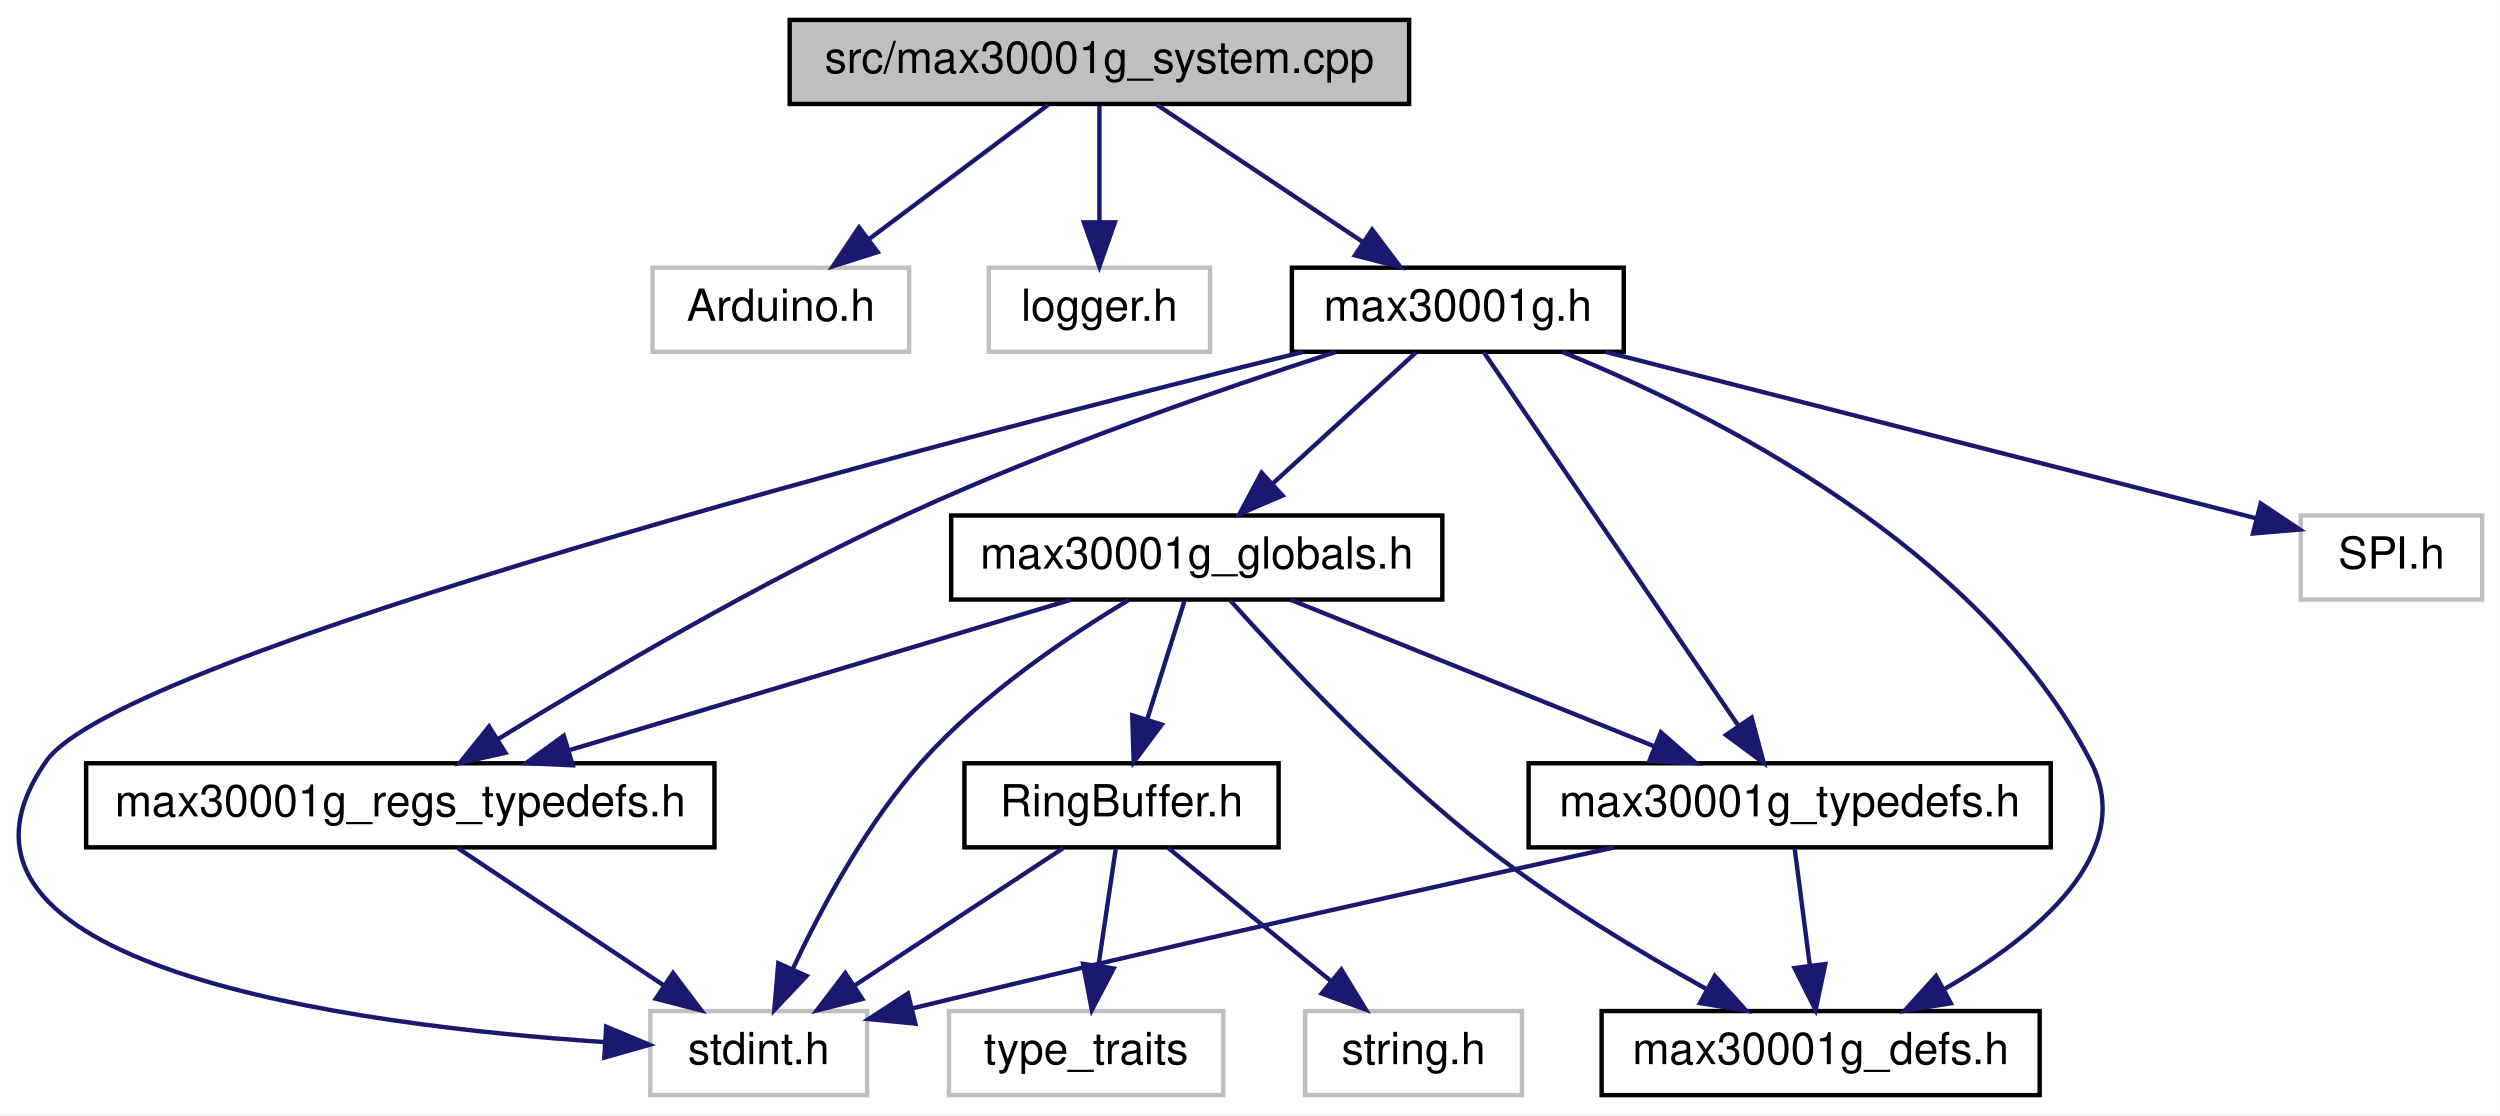
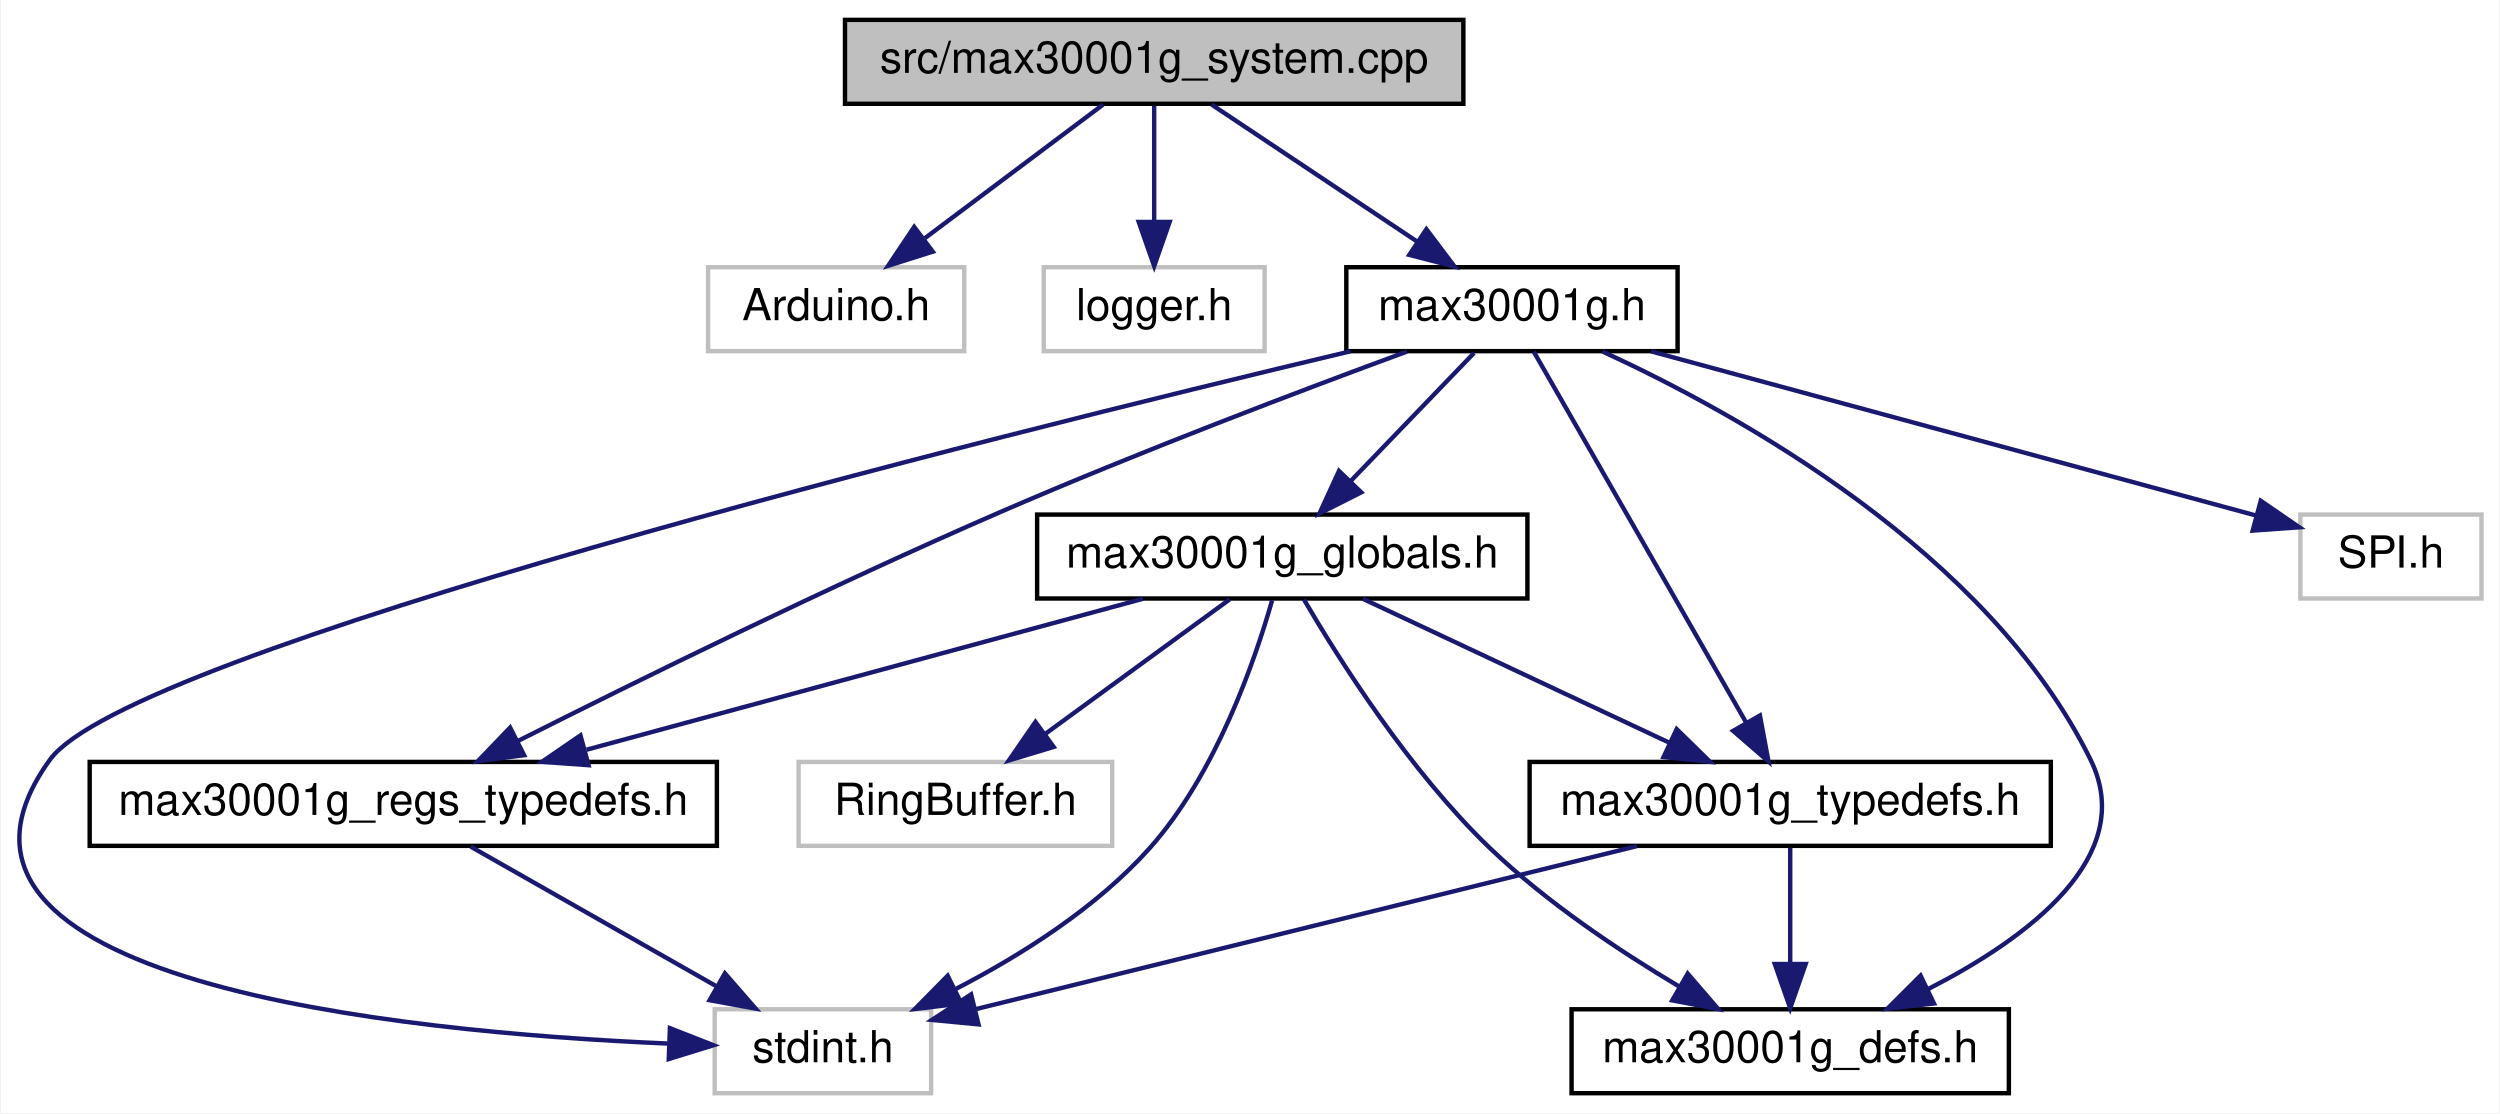
- <svg xmlns="http://www.w3.org/2000/svg" xmlns:xlink="http://www.w3.org/1999/xlink" width="565pt" height="252pt" viewBox="0.00 0.00 564.93 252.00">
+ <svg xmlns="http://www.w3.org/2000/svg" xmlns:xlink="http://www.w3.org/1999/xlink" width="566pt" height="252pt" viewBox="0.00 0.00 565.61 252.00">
  <g id="graph0" class="graph" transform="scale(1 1) rotate(0) translate(4 248)">
-     <polygon fill="white" stroke="transparent" points="-4,4 -4,-248 560.93,-248 560.93,4 -4,4" />
+     <polygon fill="white" stroke="transparent" points="-4,4 -4,-248 561.61,-248 561.61,4 -4,4" />
    <g id="node1" class="node">
      <g id="a_node1">
        <a xlink:title=" ">
-           <polygon fill="#bfbfbf" stroke="black" points="174.43,-224.5 174.43,-243.5 314.43,-243.5 314.43,-224.5 174.43,-224.5" />
-           <text text-anchor="middle" x="244.43" y="-231.5" font-family="Helvetica,sans-Serif" font-size="10.00">src/max30001g_system.cpp</text>
+           <polygon fill="#bfbfbf" stroke="black" points="187.11,-224.5 187.11,-243.5 327.11,-243.5 327.11,-224.5 187.11,-224.5" />
+           <text text-anchor="middle" x="257.11" y="-231.5" font-family="Helvetica,sans-Serif" font-size="10.00">src/max30001g_system.cpp</text>
        </a>
      </g>
    </g>
    <g id="node2" class="node">
      <g id="a_node2">
        <a xlink:title=" ">
-           <polygon fill="white" stroke="#bfbfbf" points="143.43,-168.5 143.43,-187.5 201.43,-187.5 201.43,-168.5 143.43,-168.5" />
-           <text text-anchor="middle" x="172.43" y="-175.5" font-family="Helvetica,sans-Serif" font-size="10.00">Arduino.h</text>
+           <polygon fill="white" stroke="#bfbfbf" points="156.11,-168.5 156.11,-187.5 214.11,-187.5 214.11,-168.5 156.11,-168.5" />
+           <text text-anchor="middle" x="185.11" y="-175.5" font-family="Helvetica,sans-Serif" font-size="10.00">Arduino.h</text>
        </a>
      </g>
    </g>
    <g id="edge1" class="edge">
-       <path fill="none" stroke="midnightblue" d="M232.86,-224.32C222.01,-216.18 205.55,-203.84 192.54,-194.09" />
-       <polygon fill="midnightblue" stroke="midnightblue" points="194.31,-191.03 184.21,-187.83 190.11,-196.63 194.31,-191.03" />
+       <path fill="none" stroke="midnightblue" d="M245.54,-224.32C234.69,-216.18 218.22,-203.84 205.22,-194.09" />
+       <polygon fill="midnightblue" stroke="midnightblue" points="206.98,-191.03 196.88,-187.83 202.78,-196.63 206.98,-191.03" />
    </g>
    <g id="node3" class="node">
      <g id="a_node3">
        <a xlink:title=" ">
-           <polygon fill="white" stroke="#bfbfbf" points="219.43,-168.5 219.43,-187.5 269.43,-187.5 269.43,-168.5 219.43,-168.5" />
-           <text text-anchor="middle" x="244.43" y="-175.5" font-family="Helvetica,sans-Serif" font-size="10.00">logger.h</text>
+           <polygon fill="white" stroke="#bfbfbf" points="232.11,-168.5 232.11,-187.5 282.11,-187.5 282.11,-168.5 232.11,-168.5" />
+           <text text-anchor="middle" x="257.11" y="-175.5" font-family="Helvetica,sans-Serif" font-size="10.00">logger.h</text>
        </a>
      </g>
    </g>
    <g id="edge2" class="edge">
-       <path fill="none" stroke="midnightblue" d="M244.43,-224.08C244.43,-217.01 244.43,-206.86 244.43,-197.99" />
-       <polygon fill="midnightblue" stroke="midnightblue" points="247.93,-197.75 244.43,-187.75 240.93,-197.75 247.93,-197.75" />
+       <path fill="none" stroke="midnightblue" d="M257.11,-224.08C257.11,-217.01 257.11,-206.86 257.11,-197.99" />
+       <polygon fill="midnightblue" stroke="midnightblue" points="260.61,-197.75 257.11,-187.75 253.61,-197.75 260.61,-197.75" />
    </g>
    <g id="node4" class="node">
      <g id="a_node4">
        <a xlink:href="max30001g_8h.html" target="_top" xlink:title=" ">
-           <polygon fill="white" stroke="black" points="287.93,-168.5 287.93,-187.5 362.93,-187.5 362.93,-168.5 287.93,-168.5" />
-           <text text-anchor="middle" x="325.43" y="-175.5" font-family="Helvetica,sans-Serif" font-size="10.00">max30001g.h</text>
+           <polygon fill="white" stroke="black" points="300.61,-168.5 300.61,-187.5 375.61,-187.5 375.61,-168.5 300.61,-168.5" />
+           <text text-anchor="middle" x="338.11" y="-175.5" font-family="Helvetica,sans-Serif" font-size="10.00">max30001g.h</text>
        </a>
      </g>
    </g>
    <g id="edge3" class="edge">
-       <path fill="none" stroke="midnightblue" d="M257.44,-224.32C269.96,-215.98 289.11,-203.21 303.9,-193.35" />
-       <polygon fill="midnightblue" stroke="midnightblue" points="306.07,-196.11 312.45,-187.65 302.18,-190.29 306.07,-196.11" />
+       <path fill="none" stroke="midnightblue" d="M270.12,-224.32C282.64,-215.98 301.79,-203.21 316.58,-193.35" />
+       <polygon fill="midnightblue" stroke="midnightblue" points="318.74,-196.11 325.12,-187.65 314.86,-190.29 318.74,-196.11" />
    </g>
    <g id="node5" class="node">
      <g id="a_node5">
        <a xlink:title=" ">
-           <polygon fill="white" stroke="#bfbfbf" points="142.93,-0.5 142.93,-19.5 191.93,-19.5 191.93,-0.5 142.93,-0.5" />
-           <text text-anchor="middle" x="167.43" y="-7.5" font-family="Helvetica,sans-Serif" font-size="10.00">stdint.h</text>
+           <polygon fill="white" stroke="#bfbfbf" points="157.61,-0.5 157.61,-19.5 206.61,-19.5 206.61,-0.5 157.61,-0.5" />
+           <text text-anchor="middle" x="182.11" y="-7.5" font-family="Helvetica,sans-Serif" font-size="10.00">stdint.h</text>
        </a>
      </g>
    </g>
    <g id="edge4" class="edge">
-       <path fill="none" stroke="midnightblue" d="M290.49,-168.48C211.2,-148.79 23.19,-99.99 6.43,-76 -26.02,-29.58 75.89,-16.28 132.41,-12.5" />
-       <polygon fill="midnightblue" stroke="midnightblue" points="132.96,-15.97 142.73,-11.88 132.54,-8.98 132.96,-15.97" />
+       <path fill="none" stroke="midnightblue" d="M301.59,-168.48C219.24,-148.89 24.82,-100.49 7.11,-76 -29.18,-25.84 86.13,-14.34 147,-11.74" />
+       <polygon fill="midnightblue" stroke="midnightblue" points="147.47,-15.23 157.33,-11.36 147.21,-8.23 147.47,-15.23" />
    </g>
    <g id="node6" class="node">
      <g id="a_node6">
        <a xlink:title=" ">
-           <polygon fill="white" stroke="#bfbfbf" points="515.93,-112.5 515.93,-131.5 556.93,-131.5 556.93,-112.5 515.93,-112.5" />
-           <text text-anchor="middle" x="536.43" y="-119.5" font-family="Helvetica,sans-Serif" font-size="10.00">SPI.h</text>
+           <polygon fill="white" stroke="#bfbfbf" points="516.61,-112.5 516.61,-131.5 557.61,-131.5 557.61,-112.5 516.61,-112.5" />
+           <text text-anchor="middle" x="537.11" y="-119.5" font-family="Helvetica,sans-Serif" font-size="10.00">SPI.h</text>
        </a>
      </g>
    </g>
    <g id="edge5" class="edge">
-       <path fill="none" stroke="midnightblue" d="M358.84,-168.47C394.25,-159.43 451.78,-144.73 501.43,-132 502.87,-131.63 504.35,-131.25 505.84,-130.87" />
-       <polygon fill="midnightblue" stroke="midnightblue" points="506.89,-134.21 515.7,-128.33 505.14,-127.43 506.89,-134.21" />
+       <path fill="none" stroke="midnightblue" d="M369.64,-168.44C407.2,-158.25 469.53,-141.34 506.63,-131.27" />
+       <polygon fill="midnightblue" stroke="midnightblue" points="507.64,-134.62 516.38,-128.62 505.81,-127.87 507.64,-134.62" />
    </g>
    <g id="node7" class="node">
      <g id="a_node7">
        <a xlink:href="max30001g__defs_8h.html" target="_top" xlink:title=" ">
-           <polygon fill="white" stroke="black" points="357.93,-0.5 357.93,-19.5 456.93,-19.5 456.93,-0.5 357.93,-0.5" />
-           <text text-anchor="middle" x="407.43" y="-7.5" font-family="Helvetica,sans-Serif" font-size="10.00">max30001g_defs.h</text>
+           <polygon fill="white" stroke="black" points="351.61,-0.5 351.61,-19.5 450.61,-19.5 450.61,-0.5 351.61,-0.5" />
+           <text text-anchor="middle" x="401.11" y="-7.5" font-family="Helvetica,sans-Serif" font-size="10.00">max30001g_defs.h</text>
        </a>
      </g>
    </g>
    <g id="edge6" class="edge">
-       <path fill="none" stroke="midnightblue" d="M349.1,-168.43C382.79,-154.78 443.26,-124.58 468.43,-76 479.15,-55.29 456.11,-36.44 435.34,-24.43" />
-       <polygon fill="midnightblue" stroke="midnightblue" points="436.85,-21.27 426.39,-19.57 433.51,-27.42 436.85,-21.27" />
+       <path fill="none" stroke="midnightblue" d="M358.58,-168.43C389.25,-154.34 445.98,-123.03 469.11,-76 479.87,-54.1 454.91,-35.62 432.25,-24.03" />
+       <polygon fill="midnightblue" stroke="midnightblue" points="433.65,-20.82 423.12,-19.64 430.62,-27.13 433.65,-20.82" />
    </g>
    <g id="node8" class="node">
      <g id="a_node8">
        <a xlink:href="max30001g__regs__typedefs_8h.html" target="_top" xlink:title=" ">
-           <polygon fill="white" stroke="black" points="15.43,-56.5 15.43,-75.5 157.43,-75.5 157.43,-56.5 15.43,-56.5" />
-           <text text-anchor="middle" x="86.43" y="-63.5" font-family="Helvetica,sans-Serif" font-size="10.00">max30001g_regs_typedefs.h</text>
+           <polygon fill="white" stroke="black" points="16.11,-56.5 16.11,-75.5 158.11,-75.5 158.11,-56.5 16.11,-56.5" />
+           <text text-anchor="middle" x="87.11" y="-63.5" font-family="Helvetica,sans-Serif" font-size="10.00">max30001g_regs_typedefs.h</text>
        </a>
      </g>
    </g>
    <g id="edge7" class="edge">
-       <path fill="none" stroke="midnightblue" d="M297.81,-168.44C272.33,-160.21 233.67,-146.84 201.43,-132 167.92,-116.58 131.12,-94.88 108.39,-80.88" />
-       <polygon fill="midnightblue" stroke="midnightblue" points="110.19,-77.87 99.85,-75.56 106.49,-83.81 110.19,-77.87" />
+       <path fill="none" stroke="midnightblue" d="M314.33,-168.4C290.73,-159.72 253.61,-145.67 222.11,-132 183.64,-115.31 140.09,-93.86 113.11,-80.27" />
+       <polygon fill="midnightblue" stroke="midnightblue" points="114.46,-77.03 103.96,-75.64 111.3,-83.28 114.46,-77.03" />
    </g>
    <g id="node9" class="node">
      <g id="a_node9">
        <a xlink:href="max30001g__typedefs_8h.html" target="_top" xlink:title=" ">
-           <polygon fill="white" stroke="black" points="341.43,-56.5 341.43,-75.5 459.43,-75.5 459.43,-56.5 341.43,-56.5" />
-           <text text-anchor="middle" x="400.43" y="-63.5" font-family="Helvetica,sans-Serif" font-size="10.00">max30001g_typedefs.h</text>
+           <polygon fill="white" stroke="black" points="342.11,-56.5 342.11,-75.5 460.11,-75.5 460.11,-56.5 342.11,-56.5" />
+           <text text-anchor="middle" x="401.11" y="-63.5" font-family="Helvetica,sans-Serif" font-size="10.00">max30001g_typedefs.h</text>
        </a>
      </g>
    </g>
    <g id="edge9" class="edge">
-       <path fill="none" stroke="midnightblue" d="M331.31,-168.37C343.69,-150.22 372.61,-107.8 388.84,-83.99" />
-       <polygon fill="midnightblue" stroke="midnightblue" points="391.83,-85.83 394.57,-75.59 386.04,-81.88 391.83,-85.83" />
+       <path fill="none" stroke="midnightblue" d="M343.05,-168.37C353.4,-150.3 377.52,-108.18 391.19,-84.31" />
+       <polygon fill="midnightblue" stroke="midnightblue" points="394.25,-86.01 396.19,-75.59 388.18,-82.53 394.25,-86.01" />
    </g>
    <g id="node10" class="node">
      <g id="a_node10">
        <a xlink:href="max30001g__globals_8h.html" target="_top" xlink:title=" ">
-           <polygon fill="white" stroke="black" points="210.93,-112.5 210.93,-131.5 321.93,-131.5 321.93,-112.5 210.93,-112.5" />
-           <text text-anchor="middle" x="266.43" y="-119.5" font-family="Helvetica,sans-Serif" font-size="10.00">max30001g_globals.h</text>
+           <polygon fill="white" stroke="black" points="230.61,-112.5 230.61,-131.5 341.61,-131.5 341.61,-112.5 230.61,-112.5" />
+           <text text-anchor="middle" x="286.11" y="-119.5" font-family="Helvetica,sans-Serif" font-size="10.00">max30001g_globals.h</text>
        </a>
      </g>
    </g>
    <g id="edge12" class="edge">
-       <path fill="none" stroke="midnightblue" d="M315.95,-168.32C307.23,-160.34 294.08,-148.31 283.53,-138.65" />
-       <polygon fill="midnightblue" stroke="midnightblue" points="285.82,-136 276.08,-131.83 281.09,-141.17 285.82,-136" />
+       <path fill="none" stroke="midnightblue" d="M329.52,-168.08C321.95,-160.22 310.73,-148.57 301.59,-139.08" />
+       <polygon fill="midnightblue" stroke="midnightblue" points="303.99,-136.53 294.53,-131.75 298.95,-141.38 303.99,-136.53" />
    </g>
    <g id="edge8" class="edge">
-       <path fill="none" stroke="midnightblue" d="M99.44,-56.32C111.96,-47.98 131.11,-35.21 145.9,-25.35" />
-       <polygon fill="midnightblue" stroke="midnightblue" points="148.07,-28.11 154.45,-19.65 144.18,-22.29 148.07,-28.11" />
+       <path fill="none" stroke="midnightblue" d="M102.37,-56.32C117.33,-47.82 140.36,-34.73 157.83,-24.8" />
+       <polygon fill="midnightblue" stroke="midnightblue" points="159.92,-27.64 166.88,-19.65 156.46,-21.55 159.92,-27.64" />
    </g>
    <g id="edge10" class="edge">
-       <path fill="none" stroke="midnightblue" d="M360.68,-56.46C322.49,-48.15 262.91,-34.93 202.06,-20.09" />
-       <polygon fill="midnightblue" stroke="midnightblue" points="202.83,-16.67 192.28,-17.69 201.16,-23.47 202.83,-16.67" />
+       <path fill="none" stroke="midnightblue" d="M366.4,-56.44C325.38,-46.33 257.51,-29.59 216.58,-19.5" />
+       <polygon fill="midnightblue" stroke="midnightblue" points="217.34,-16.08 206.79,-17.09 215.66,-22.88 217.34,-16.08" />
    </g>
    <g id="edge11" class="edge">
-       <path fill="none" stroke="midnightblue" d="M401.58,-56.08C402.51,-48.93 403.85,-38.64 405,-29.69" />
-       <polygon fill="midnightblue" stroke="midnightblue" points="408.48,-30.12 406.29,-19.75 401.54,-29.22 408.48,-30.12" />
+       <path fill="none" stroke="midnightblue" d="M401.11,-56.08C401.11,-49.01 401.11,-38.86 401.11,-29.99" />
+       <polygon fill="midnightblue" stroke="midnightblue" points="404.61,-29.75 401.11,-19.75 397.61,-29.75 404.61,-29.75" />
    </g>
    <g id="edge13" class="edge">
-       <path fill="none" stroke="midnightblue" d="M250.99,-112.37C237.5,-104.27 218,-91.16 204.43,-76 191.87,-61.97 181.66,-42.97 175.18,-29.14" />
-       <polygon fill="midnightblue" stroke="midnightblue" points="178.25,-27.44 170.96,-19.74 171.86,-30.3 178.25,-27.44" />
+       <path fill="none" stroke="midnightblue" d="M283.81,-112.08C279.97,-98.61 271.16,-72.88 256.11,-56 244.04,-42.47 226.92,-31.7 212.19,-24.1" />
+       <polygon fill="midnightblue" stroke="midnightblue" points="213.45,-20.82 202.93,-19.56 210.36,-27.1 213.45,-20.82" />
    </g>
-     <g id="edge18" class="edge">
-       <path fill="none" stroke="midnightblue" d="M273.98,-112.34C285.69,-99.22 309.29,-73.92 332.43,-56 347.79,-44.1 366.53,-32.85 381.44,-24.58" />
-       <polygon fill="midnightblue" stroke="midnightblue" points="383.5,-27.45 390.61,-19.59 380.15,-21.3 383.5,-27.45" />
+     <g id="edge15" class="edge">
+       <path fill="none" stroke="midnightblue" d="M291.03,-112.24C298.78,-99 314.82,-73.55 333.11,-56 345.89,-43.74 362.42,-32.71 375.98,-24.64" />
+       <polygon fill="midnightblue" stroke="midnightblue" points="377.9,-27.58 384.81,-19.55 374.4,-21.51 377.9,-27.58" />
    </g>
-     <g id="edge20" class="edge">
-       <path fill="none" stroke="midnightblue" d="M237.91,-112.44C207.36,-103.28 158.72,-88.69 124.83,-78.52" />
-       <polygon fill="midnightblue" stroke="midnightblue" points="125.4,-75.04 114.82,-75.52 123.39,-81.74 125.4,-75.04" />
+     <g id="edge17" class="edge">
+       <path fill="none" stroke="midnightblue" d="M254.57,-112.44C220.51,-103.2 166.1,-88.44 128.59,-78.26" />
+       <polygon fill="midnightblue" stroke="midnightblue" points="129.06,-74.76 118.49,-75.52 127.22,-81.51 129.06,-74.76" />
    </g>
-     <g id="edge19" class="edge">
-       <path fill="none" stroke="midnightblue" d="M287.66,-112.44C309.81,-103.52 344.75,-89.44 369.86,-79.32" />
-       <polygon fill="midnightblue" stroke="midnightblue" points="371.33,-82.5 379.29,-75.52 368.71,-76.01 371.33,-82.5" />
+     <g id="edge16" class="edge">
+       <path fill="none" stroke="midnightblue" d="M304.33,-112.44C323,-103.68 352.26,-89.94 373.72,-79.86" />
+       <polygon fill="midnightblue" stroke="midnightblue" points="375.4,-82.93 382.97,-75.52 372.43,-76.6 375.4,-82.93" />
    </g>
    <g id="node11" class="node">
      <g id="a_node11">
-         <a xlink:href="RingBuffer_8h.html" target="_top" xlink:title=" ">
-           <polygon fill="white" stroke="black" points="213.93,-56.5 213.93,-75.5 284.93,-75.5 284.93,-56.5 213.93,-56.5" />
-           <text text-anchor="middle" x="249.43" y="-63.5" font-family="Helvetica,sans-Serif" font-size="10.00">RingBuffer.h</text>
+         <a xlink:title=" ">
+           <polygon fill="white" stroke="#bfbfbf" points="176.61,-56.5 176.61,-75.5 247.61,-75.5 247.61,-56.5 176.61,-56.5" />
+           <text text-anchor="middle" x="212.11" y="-63.5" font-family="Helvetica,sans-Serif" font-size="10.00">RingBuffer.h</text>
        </a>
      </g>
    </g>
    <g id="edge14" class="edge">
-       <path fill="none" stroke="midnightblue" d="M263.62,-112.08C261.34,-104.85 258.06,-94.41 255.22,-85.4" />
-       <polygon fill="midnightblue" stroke="midnightblue" points="258.52,-84.24 252.18,-75.75 251.85,-86.34 258.52,-84.24" />
-     </g>
-     <g id="edge16" class="edge">
-       <path fill="none" stroke="midnightblue" d="M236.25,-56.32C223.58,-47.98 204.19,-35.21 189.22,-25.35" />
-       <polygon fill="midnightblue" stroke="midnightblue" points="190.85,-22.23 180.57,-19.65 187,-28.08 190.85,-22.23" />
-     </g>
-     <g id="node12" class="node">
-       <g id="a_node12">
-         <a xlink:title=" ">
-           <polygon fill="white" stroke="#bfbfbf" points="290.93,-0.5 290.93,-19.5 339.93,-19.5 339.93,-0.5 290.93,-0.5" />
-           <text text-anchor="middle" x="315.43" y="-7.5" font-family="Helvetica,sans-Serif" font-size="10.00">string.h</text>
-         </a>
-       </g>
-     </g>
-     <g id="edge15" class="edge">
-       <path fill="none" stroke="midnightblue" d="M260.03,-56.32C269.88,-48.26 284.78,-36.08 296.64,-26.37" />
-       <polygon fill="midnightblue" stroke="midnightblue" points="299.11,-28.88 304.63,-19.83 294.67,-23.46 299.11,-28.88" />
-     </g>
-     <g id="node13" class="node">
-       <g id="a_node13">
-         <a xlink:title=" ">
-           <polygon fill="white" stroke="#bfbfbf" points="210.43,-0.5 210.43,-19.5 272.43,-19.5 272.43,-0.5 210.43,-0.5" />
-           <text text-anchor="middle" x="241.43" y="-7.5" font-family="Helvetica,sans-Serif" font-size="10.00">type_traits</text>
-         </a>
-       </g>
-     </g>
-     <g id="edge17" class="edge">
-       <path fill="none" stroke="midnightblue" d="M248.11,-56.08C247.05,-48.93 245.52,-38.64 244.2,-29.69" />
-       <polygon fill="midnightblue" stroke="midnightblue" points="247.65,-29.13 242.72,-19.75 240.73,-30.16 247.65,-29.13" />
+       <path fill="none" stroke="midnightblue" d="M274.22,-112.32C262.96,-104.11 245.82,-91.6 232.4,-81.81" />
+       <polygon fill="midnightblue" stroke="midnightblue" points="234.35,-78.9 224.21,-75.83 230.23,-84.56 234.35,-78.9" />
    </g>
  </g>
</svg>
